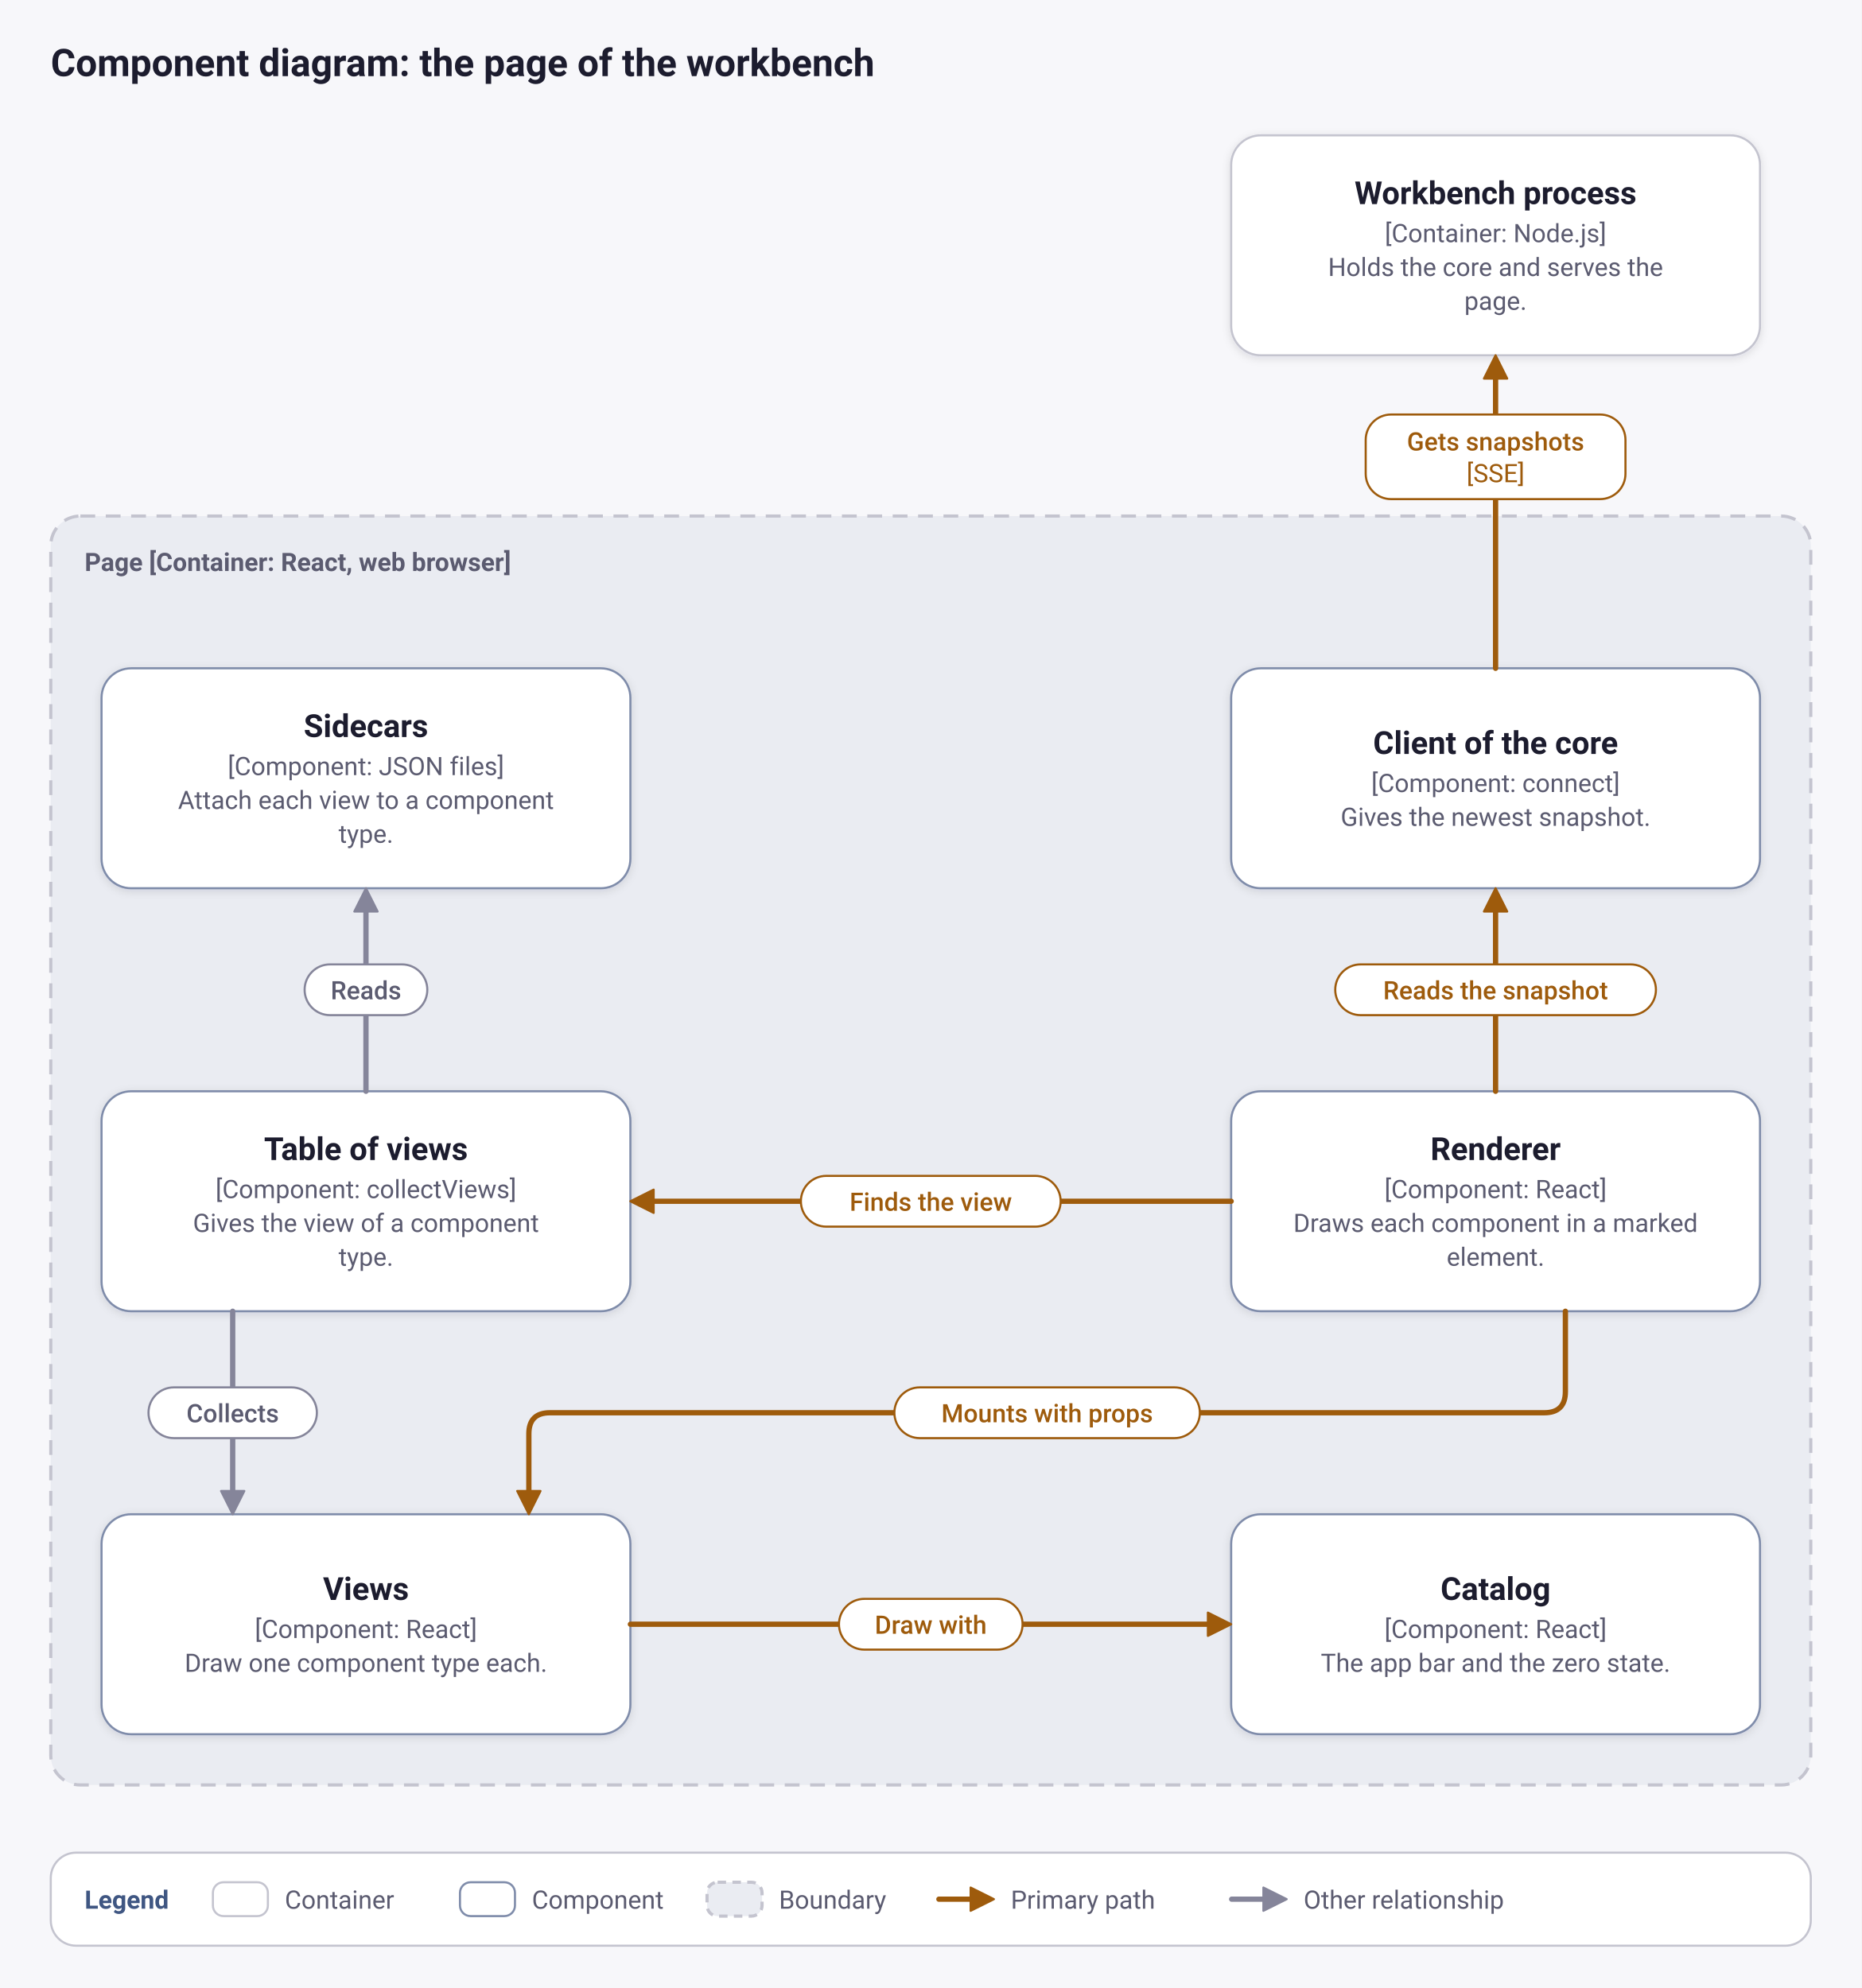
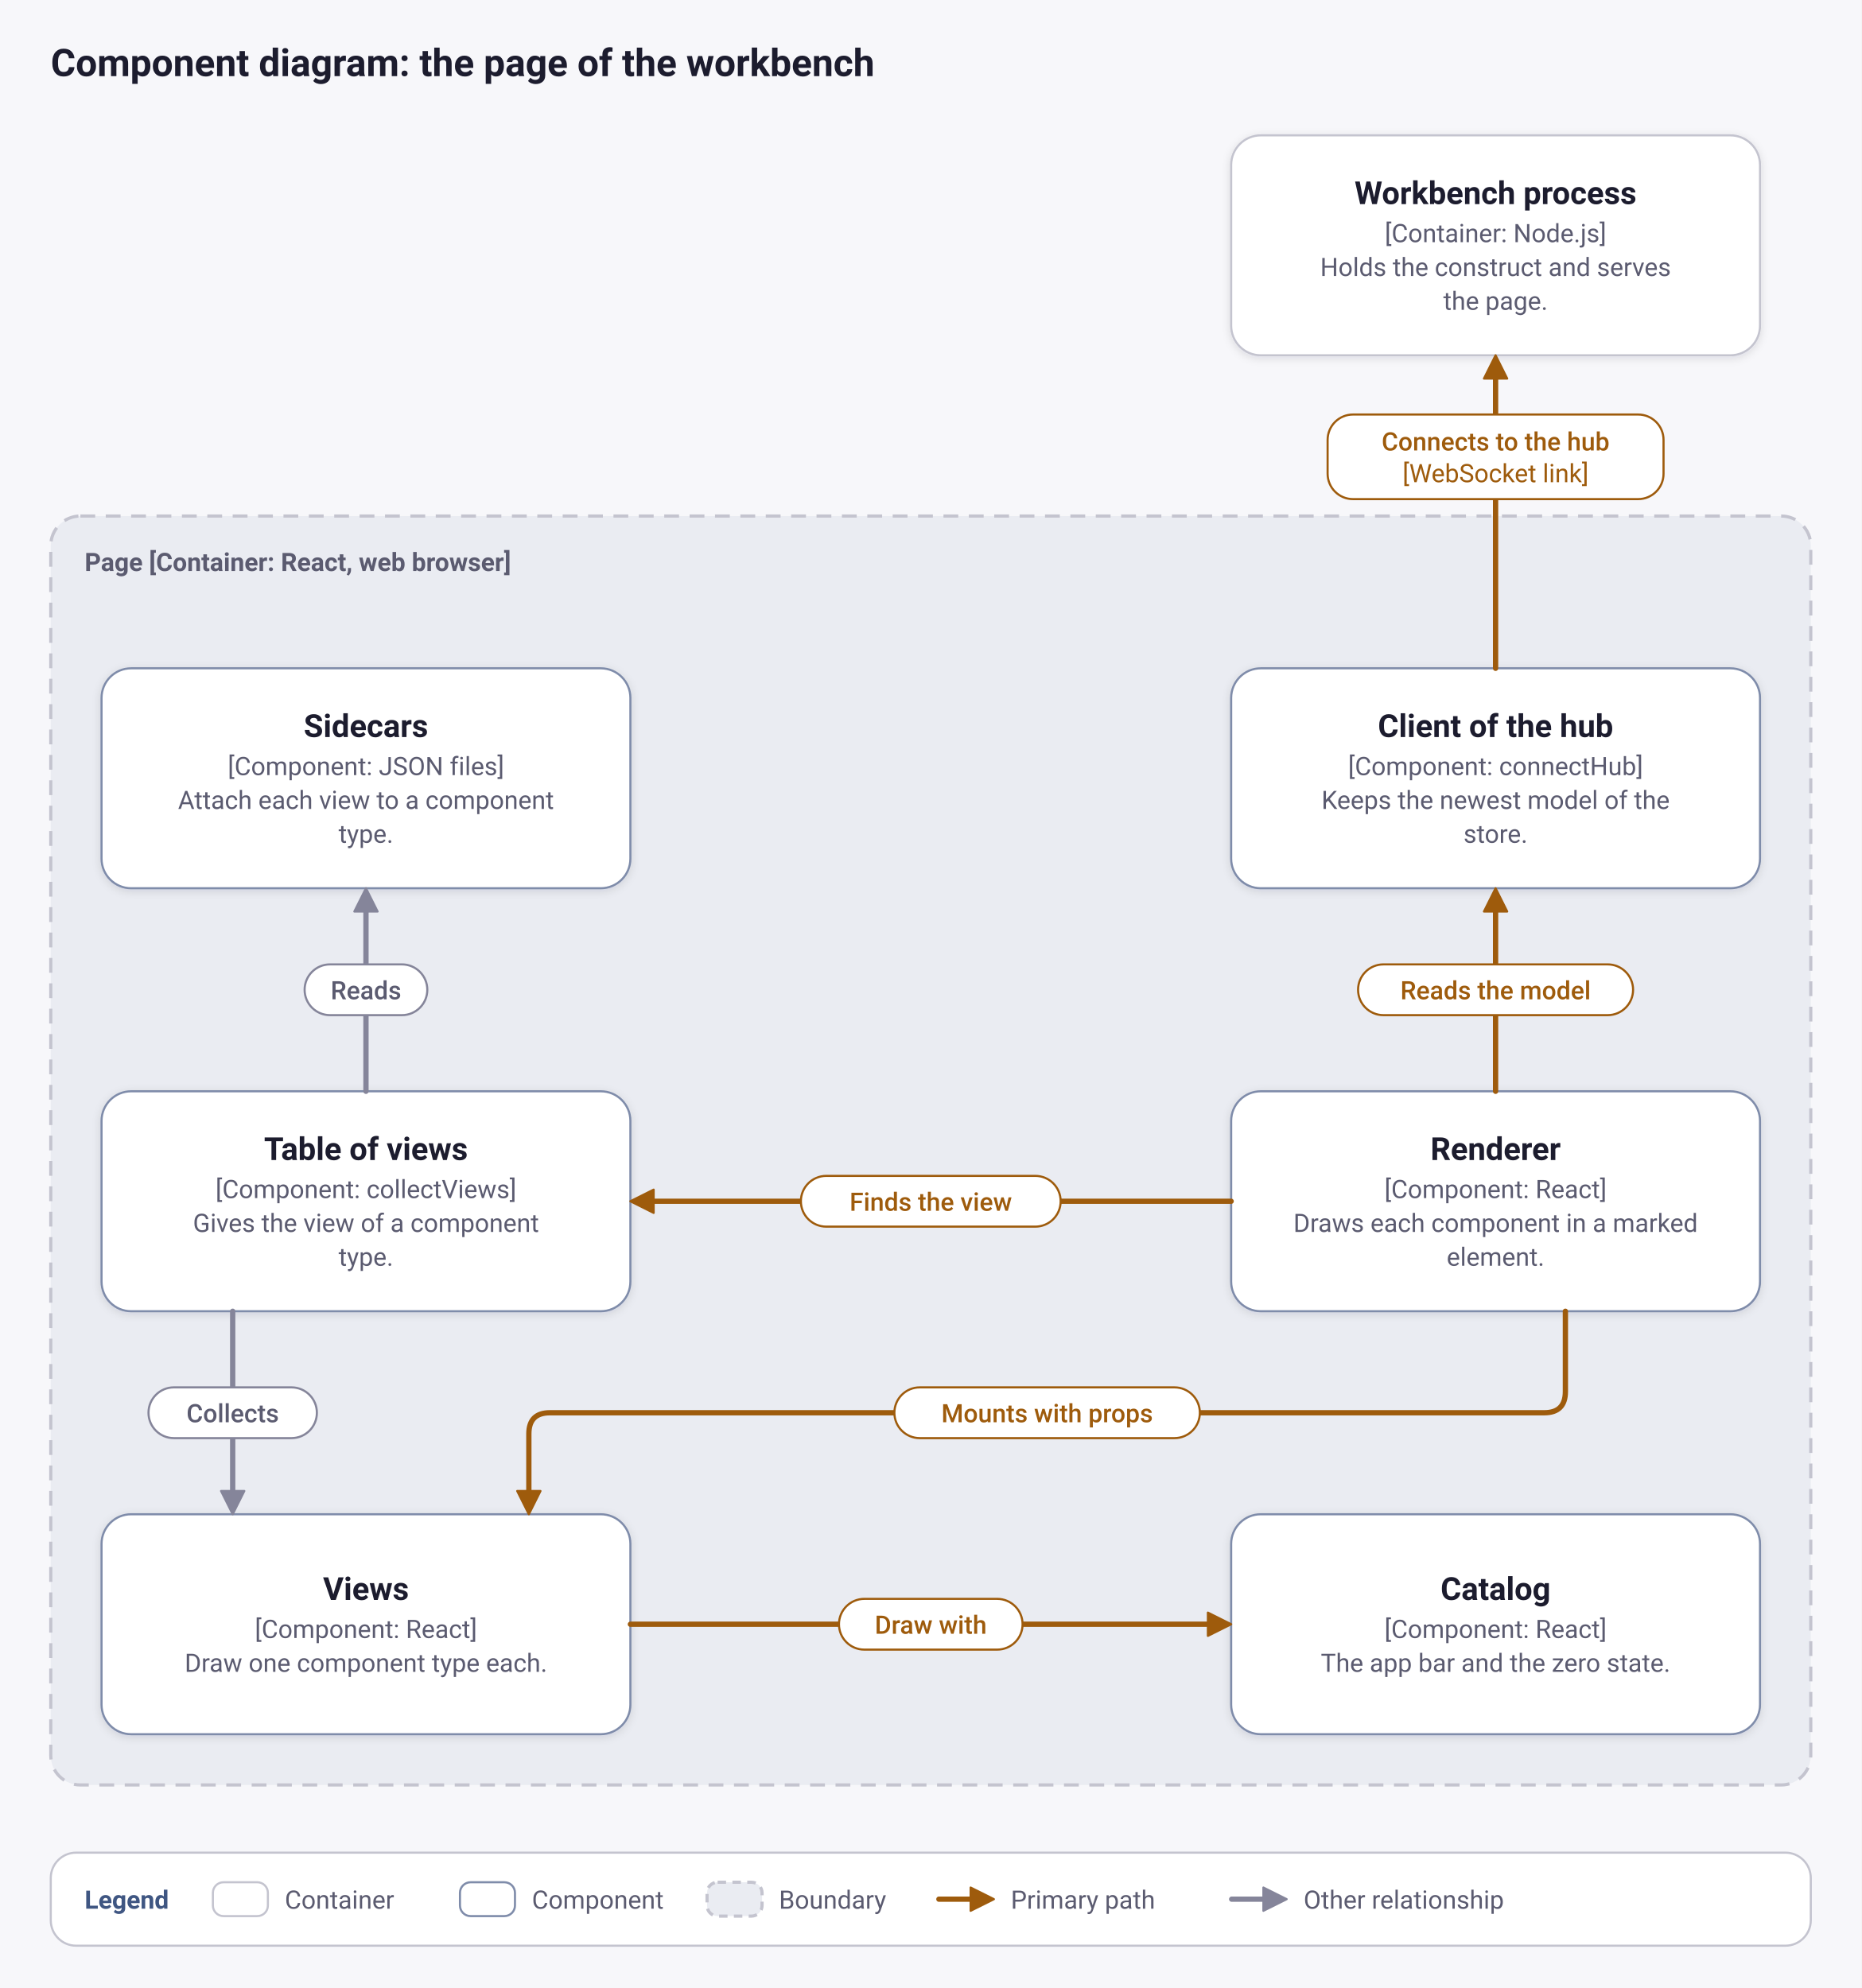
<svg xmlns="http://www.w3.org/2000/svg" viewBox="0 0 880 940" width="880" height="940" role="img" aria-labelledby="title desc">
  <defs>
    <filter id="shadow" x="-10%" y="-10%" width="120%" height="130%">
      <feDropShadow dx="0" dy="1" stdDeviation="2" flood-color="#17172a" flood-opacity="0.12" />
    </filter>
  </defs>
  <rect width="880" height="940" fill="#f7f7fa" />
  <text x="24" y="36" font-family="system-ui, -apple-system, 'Segoe UI', Roboto, 'Helvetica Neue', Arial, sans-serif" font-weight="600" font-size="18" fill="#1c1c2e" text-anchor="start">Component diagram: the page of the workbench</text>
  <rect x="24" y="244" width="832" height="600" rx="14" fill="#eaecf2" stroke="#c4c4cf" stroke-width="1.5" stroke-dasharray="7 5" />
  <text x="40" y="270" font-family="system-ui, -apple-system, 'Segoe UI', Roboto, 'Helvetica Neue', Arial, sans-serif" font-weight="600" font-size="12" fill="#5b5b70" text-anchor="start">Page [Container: React, web browser]</text>
  <rect x="582" y="64" width="250" height="104" rx="14" fill="#ffffff" stroke="#c4c4cf" filter="url(#shadow)" />
  <text x="707" y="96.5" font-family="system-ui, -apple-system, 'Segoe UI', Roboto, 'Helvetica Neue', Arial, sans-serif" font-weight="600" font-size="15" fill="#1c1c2e" text-anchor="middle">Workbench process</text>
  <text x="707" y="114.5" font-family="system-ui, -apple-system, 'Segoe UI', Roboto, 'Helvetica Neue', Arial, sans-serif" font-weight="400" font-size="12" fill="#5b5b70" text-anchor="middle">[Container: Node.js]</text>
-   <text x="707" y="130.5" font-family="system-ui, -apple-system, 'Segoe UI', Roboto, 'Helvetica Neue', Arial, sans-serif" font-weight="400" font-size="12" fill="#5b5b70" text-anchor="middle">Holds the core and serves the</text>
-   <text x="707" y="146.5" font-family="system-ui, -apple-system, 'Segoe UI', Roboto, 'Helvetica Neue', Arial, sans-serif" font-weight="400" font-size="12" fill="#5b5b70" text-anchor="middle">page.</text>
+   <text x="707" y="130.5" font-family="system-ui, -apple-system, 'Segoe UI', Roboto, 'Helvetica Neue', Arial, sans-serif" font-weight="400" font-size="12" fill="#5b5b70" text-anchor="middle">Holds the construct and serves</text>
+   <text x="707" y="146.5" font-family="system-ui, -apple-system, 'Segoe UI', Roboto, 'Helvetica Neue', Arial, sans-serif" font-weight="400" font-size="12" fill="#5b5b70" text-anchor="middle">the page.</text>
  <rect x="48" y="316" width="250" height="104" rx="14" fill="#ffffff" stroke="#7f8caa" filter="url(#shadow)" />
  <text x="173" y="348.5" font-family="system-ui, -apple-system, 'Segoe UI', Roboto, 'Helvetica Neue', Arial, sans-serif" font-weight="600" font-size="15" fill="#1c1c2e" text-anchor="middle">Sidecars</text>
  <text x="173" y="366.5" font-family="system-ui, -apple-system, 'Segoe UI', Roboto, 'Helvetica Neue', Arial, sans-serif" font-weight="400" font-size="12" fill="#5b5b70" text-anchor="middle">[Component: JSON files]</text>
  <text x="173" y="382.5" font-family="system-ui, -apple-system, 'Segoe UI', Roboto, 'Helvetica Neue', Arial, sans-serif" font-weight="400" font-size="12" fill="#5b5b70" text-anchor="middle">Attach each view to a component</text>
  <text x="173" y="398.5" font-family="system-ui, -apple-system, 'Segoe UI', Roboto, 'Helvetica Neue', Arial, sans-serif" font-weight="400" font-size="12" fill="#5b5b70" text-anchor="middle">type.</text>
  <rect x="582" y="316" width="250" height="104" rx="14" fill="#ffffff" stroke="#7f8caa" filter="url(#shadow)" />
-   <text x="707" y="356.5" font-family="system-ui, -apple-system, 'Segoe UI', Roboto, 'Helvetica Neue', Arial, sans-serif" font-weight="600" font-size="15" fill="#1c1c2e" text-anchor="middle">Client of the core</text>
-   <text x="707" y="374.5" font-family="system-ui, -apple-system, 'Segoe UI', Roboto, 'Helvetica Neue', Arial, sans-serif" font-weight="400" font-size="12" fill="#5b5b70" text-anchor="middle">[Component: connect]</text>
-   <text x="707" y="390.5" font-family="system-ui, -apple-system, 'Segoe UI', Roboto, 'Helvetica Neue', Arial, sans-serif" font-weight="400" font-size="12" fill="#5b5b70" text-anchor="middle">Gives the newest snapshot.</text>
+   <text x="707" y="348.5" font-family="system-ui, -apple-system, 'Segoe UI', Roboto, 'Helvetica Neue', Arial, sans-serif" font-weight="600" font-size="15" fill="#1c1c2e" text-anchor="middle">Client of the hub</text>
+   <text x="707" y="366.5" font-family="system-ui, -apple-system, 'Segoe UI', Roboto, 'Helvetica Neue', Arial, sans-serif" font-weight="400" font-size="12" fill="#5b5b70" text-anchor="middle">[Component: connectHub]</text>
+   <text x="707" y="382.5" font-family="system-ui, -apple-system, 'Segoe UI', Roboto, 'Helvetica Neue', Arial, sans-serif" font-weight="400" font-size="12" fill="#5b5b70" text-anchor="middle">Keeps the newest model of the</text>
+   <text x="707" y="398.5" font-family="system-ui, -apple-system, 'Segoe UI', Roboto, 'Helvetica Neue', Arial, sans-serif" font-weight="400" font-size="12" fill="#5b5b70" text-anchor="middle">store.</text>
  <rect x="48" y="516" width="250" height="104" rx="14" fill="#ffffff" stroke="#7f8caa" filter="url(#shadow)" />
  <text x="173" y="548.5" font-family="system-ui, -apple-system, 'Segoe UI', Roboto, 'Helvetica Neue', Arial, sans-serif" font-weight="600" font-size="15" fill="#1c1c2e" text-anchor="middle">Table of views</text>
  <text x="173" y="566.5" font-family="system-ui, -apple-system, 'Segoe UI', Roboto, 'Helvetica Neue', Arial, sans-serif" font-weight="400" font-size="12" fill="#5b5b70" text-anchor="middle">[Component: collectViews]</text>
  <text x="173" y="582.5" font-family="system-ui, -apple-system, 'Segoe UI', Roboto, 'Helvetica Neue', Arial, sans-serif" font-weight="400" font-size="12" fill="#5b5b70" text-anchor="middle">Gives the view of a component</text>
  <text x="173" y="598.5" font-family="system-ui, -apple-system, 'Segoe UI', Roboto, 'Helvetica Neue', Arial, sans-serif" font-weight="400" font-size="12" fill="#5b5b70" text-anchor="middle">type.</text>
  <rect x="582" y="516" width="250" height="104" rx="14" fill="#ffffff" stroke="#7f8caa" filter="url(#shadow)" />
  <text x="707" y="548.5" font-family="system-ui, -apple-system, 'Segoe UI', Roboto, 'Helvetica Neue', Arial, sans-serif" font-weight="600" font-size="15" fill="#1c1c2e" text-anchor="middle">Renderer</text>
  <text x="707" y="566.5" font-family="system-ui, -apple-system, 'Segoe UI', Roboto, 'Helvetica Neue', Arial, sans-serif" font-weight="400" font-size="12" fill="#5b5b70" text-anchor="middle">[Component: React]</text>
  <text x="707" y="582.5" font-family="system-ui, -apple-system, 'Segoe UI', Roboto, 'Helvetica Neue', Arial, sans-serif" font-weight="400" font-size="12" fill="#5b5b70" text-anchor="middle">Draws each component in a marked</text>
  <text x="707" y="598.5" font-family="system-ui, -apple-system, 'Segoe UI', Roboto, 'Helvetica Neue', Arial, sans-serif" font-weight="400" font-size="12" fill="#5b5b70" text-anchor="middle">element.</text>
  <rect x="48" y="716" width="250" height="104" rx="14" fill="#ffffff" stroke="#7f8caa" filter="url(#shadow)" />
  <text x="173" y="756.5" font-family="system-ui, -apple-system, 'Segoe UI', Roboto, 'Helvetica Neue', Arial, sans-serif" font-weight="600" font-size="15" fill="#1c1c2e" text-anchor="middle">Views</text>
  <text x="173" y="774.5" font-family="system-ui, -apple-system, 'Segoe UI', Roboto, 'Helvetica Neue', Arial, sans-serif" font-weight="400" font-size="12" fill="#5b5b70" text-anchor="middle">[Component: React]</text>
  <text x="173" y="790.5" font-family="system-ui, -apple-system, 'Segoe UI', Roboto, 'Helvetica Neue', Arial, sans-serif" font-weight="400" font-size="12" fill="#5b5b70" text-anchor="middle">Draw one component type each.</text>
  <rect x="582" y="716" width="250" height="104" rx="14" fill="#ffffff" stroke="#7f8caa" filter="url(#shadow)" />
  <text x="707" y="756.5" font-family="system-ui, -apple-system, 'Segoe UI', Roboto, 'Helvetica Neue', Arial, sans-serif" font-weight="600" font-size="15" fill="#1c1c2e" text-anchor="middle">Catalog</text>
  <text x="707" y="774.5" font-family="system-ui, -apple-system, 'Segoe UI', Roboto, 'Helvetica Neue', Arial, sans-serif" font-weight="400" font-size="12" fill="#5b5b70" text-anchor="middle">[Component: React]</text>
  <text x="707" y="790.5" font-family="system-ui, -apple-system, 'Segoe UI', Roboto, 'Helvetica Neue', Arial, sans-serif" font-weight="400" font-size="12" fill="#5b5b70" text-anchor="middle">The app bar and the zero state.</text>
  <path d="M707 316 L707 178" fill="none" stroke="#9e5b0c" stroke-width="2.5" stroke-linecap="round" stroke-linejoin="round" />
  <polygon points="707,168 712.5,179 701.5,179" fill="#9e5b0c" stroke="#9e5b0c" stroke-width="1" stroke-linejoin="round" />
-   <rect x="645.6" y="196" width="122.8" height="40" rx="12" fill="#ffffff" stroke="#9e5b0c" />
-   <text x="707" y="213" font-family="system-ui, -apple-system, 'Segoe UI', Roboto, 'Helvetica Neue', Arial, sans-serif" font-weight="500" font-size="12" fill="#9e5b0c" text-anchor="middle">Gets snapshots</text>
-   <text x="707" y="228" font-family="system-ui, -apple-system, 'Segoe UI', Roboto, 'Helvetica Neue', Arial, sans-serif" font-weight="400" font-size="12" fill="#9e5b0c" text-anchor="middle">[SSE]</text>
+   <rect x="627.6" y="196" width="158.8" height="40" rx="12" fill="#ffffff" stroke="#9e5b0c" />
+   <text x="707" y="213" font-family="system-ui, -apple-system, 'Segoe UI', Roboto, 'Helvetica Neue', Arial, sans-serif" font-weight="500" font-size="12" fill="#9e5b0c" text-anchor="middle">Connects to the hub</text>
+   <text x="707" y="228" font-family="system-ui, -apple-system, 'Segoe UI', Roboto, 'Helvetica Neue', Arial, sans-serif" font-weight="400" font-size="12" fill="#9e5b0c" text-anchor="middle">[WebSocket link]</text>
  <path d="M707 516 L707 430" fill="none" stroke="#9e5b0c" stroke-width="2.5" stroke-linecap="round" stroke-linejoin="round" />
  <polygon points="707,420 712.5,431 701.5,431" fill="#9e5b0c" stroke="#9e5b0c" stroke-width="1" stroke-linejoin="round" />
-   <rect x="631.2" y="456" width="151.6" height="24" rx="12" fill="#ffffff" stroke="#9e5b0c" />
-   <text x="707" y="472.5" font-family="system-ui, -apple-system, 'Segoe UI', Roboto, 'Helvetica Neue', Arial, sans-serif" font-weight="500" font-size="12" fill="#9e5b0c" text-anchor="middle">Reads the snapshot</text>
+   <rect x="642" y="456" width="130" height="24" rx="12" fill="#ffffff" stroke="#9e5b0c" />
+   <text x="707" y="472.5" font-family="system-ui, -apple-system, 'Segoe UI', Roboto, 'Helvetica Neue', Arial, sans-serif" font-weight="500" font-size="12" fill="#9e5b0c" text-anchor="middle">Reads the model</text>
  <path d="M740 620 L740 658 Q740 668 730 668 L260 668 Q250 668 250 678 L250 706" fill="none" stroke="#9e5b0c" stroke-width="2.5" stroke-linecap="round" stroke-linejoin="round" />
  <polygon points="250,716 244.5,705 255.5,705" fill="#9e5b0c" stroke="#9e5b0c" stroke-width="1" stroke-linejoin="round" />
  <rect x="422.8" y="656" width="144.4" height="24" rx="12" fill="#ffffff" stroke="#9e5b0c" />
  <text x="495" y="672.5" font-family="system-ui, -apple-system, 'Segoe UI', Roboto, 'Helvetica Neue', Arial, sans-serif" font-weight="500" font-size="12" fill="#9e5b0c" text-anchor="middle">Mounts with props</text>
  <path d="M298 768 L572 768" fill="none" stroke="#9e5b0c" stroke-width="2.5" stroke-linecap="round" stroke-linejoin="round" />
  <polygon points="582,768 571,773.5 571,762.5" fill="#9e5b0c" stroke="#9e5b0c" stroke-width="1" stroke-linejoin="round" />
  <rect x="396.6" y="756" width="86.8" height="24" rx="12" fill="#ffffff" stroke="#9e5b0c" />
  <text x="440" y="772.5" font-family="system-ui, -apple-system, 'Segoe UI', Roboto, 'Helvetica Neue', Arial, sans-serif" font-weight="500" font-size="12" fill="#9e5b0c" text-anchor="middle">Draw with</text>
  <path d="M582 568 L308 568" fill="none" stroke="#9e5b0c" stroke-width="2.5" stroke-linecap="round" stroke-linejoin="round" />
  <polygon points="298,568 309,562.5 309,573.5" fill="#9e5b0c" stroke="#9e5b0c" stroke-width="1" stroke-linejoin="round" />
  <rect x="378.6" y="556" width="122.8" height="24" rx="12" fill="#ffffff" stroke="#9e5b0c" />
  <text x="440" y="572.5" font-family="system-ui, -apple-system, 'Segoe UI', Roboto, 'Helvetica Neue', Arial, sans-serif" font-weight="500" font-size="12" fill="#9e5b0c" text-anchor="middle">Finds the view</text>
  <path d="M173 516 L173 430" fill="none" stroke="#85859a" stroke-width="2.5" stroke-linecap="round" stroke-linejoin="round" />
  <polygon points="173,420 178.5,431 167.5,431" fill="#85859a" stroke="#85859a" stroke-width="1" stroke-linejoin="round" />
  <rect x="144" y="456" width="58" height="24" rx="12" fill="#ffffff" stroke="#85859a" />
  <text x="173" y="472.5" font-family="system-ui, -apple-system, 'Segoe UI', Roboto, 'Helvetica Neue', Arial, sans-serif" font-weight="500" font-size="12" fill="#5b5b70" text-anchor="middle">Reads</text>
  <path d="M110 620 L110 706" fill="none" stroke="#85859a" stroke-width="2.5" stroke-linecap="round" stroke-linejoin="round" />
  <polygon points="110,716 104.5,705 115.5,705" fill="#85859a" stroke="#85859a" stroke-width="1" stroke-linejoin="round" />
  <rect x="70.2" y="656" width="79.6" height="24" rx="12" fill="#ffffff" stroke="#85859a" />
  <text x="110" y="672.5" font-family="system-ui, -apple-system, 'Segoe UI', Roboto, 'Helvetica Neue', Arial, sans-serif" font-weight="500" font-size="12" fill="#5b5b70" text-anchor="middle">Collects</text>
  <rect x="24" y="876" width="832" height="44" rx="12" fill="#ffffff" stroke="#c4c4cf" />
  <text x="40" y="902.5" font-family="system-ui, -apple-system, 'Segoe UI', Roboto, 'Helvetica Neue', Arial, sans-serif" font-weight="600" font-size="12" fill="#3f5682" text-anchor="start">Legend</text>
  <rect x="100.64" y="890" width="26" height="16" rx="5" fill="#ffffff" stroke="#c4c4cf" />
  <text x="134.64" y="902.5" font-family="system-ui, -apple-system, 'Segoe UI', Roboto, 'Helvetica Neue', Arial, sans-serif" font-weight="400" font-size="12" fill="#5b5b70" text-anchor="start">Container</text>
  <rect x="217.44" y="890" width="26" height="16" rx="5" fill="#ffffff" stroke="#7f8caa" />
  <text x="251.44" y="902.5" font-family="system-ui, -apple-system, 'Segoe UI', Roboto, 'Helvetica Neue', Arial, sans-serif" font-weight="400" font-size="12" fill="#5b5b70" text-anchor="start">Component</text>
  <rect x="334.24" y="890" width="26" height="16" rx="5" fill="#eaecf2" stroke="#c4c4cf" stroke-width="1.5" stroke-dasharray="4 3" />
  <text x="368.24" y="902.5" font-family="system-ui, -apple-system, 'Segoe UI', Roboto, 'Helvetica Neue', Arial, sans-serif" font-weight="400" font-size="12" fill="#5b5b70" text-anchor="start">Boundary</text>
  <path d="M443.84 898 L459.84 898" stroke="#9e5b0c" stroke-width="2.5" stroke-linecap="round" />
  <polygon points="469.84,898 458.84,903.5 458.84,892.5" fill="#9e5b0c" stroke="#9e5b0c" stroke-width="1" stroke-linejoin="round" />
  <text x="477.84" y="902.5" font-family="system-ui, -apple-system, 'Segoe UI', Roboto, 'Helvetica Neue', Arial, sans-serif" font-weight="400" font-size="12" fill="#5b5b70" text-anchor="start">Primary path</text>
  <path d="M582.24 898 L598.24 898" stroke="#85859a" stroke-width="2.5" stroke-linecap="round" />
  <polygon points="608.24,898 597.24,903.5 597.24,892.5" fill="#85859a" stroke="#85859a" stroke-width="1" stroke-linejoin="round" />
  <text x="616.24" y="902.5" font-family="system-ui, -apple-system, 'Segoe UI', Roboto, 'Helvetica Neue', Arial, sans-serif" font-weight="400" font-size="12" fill="#5b5b70" text-anchor="start">Other relationship</text>
</svg>
